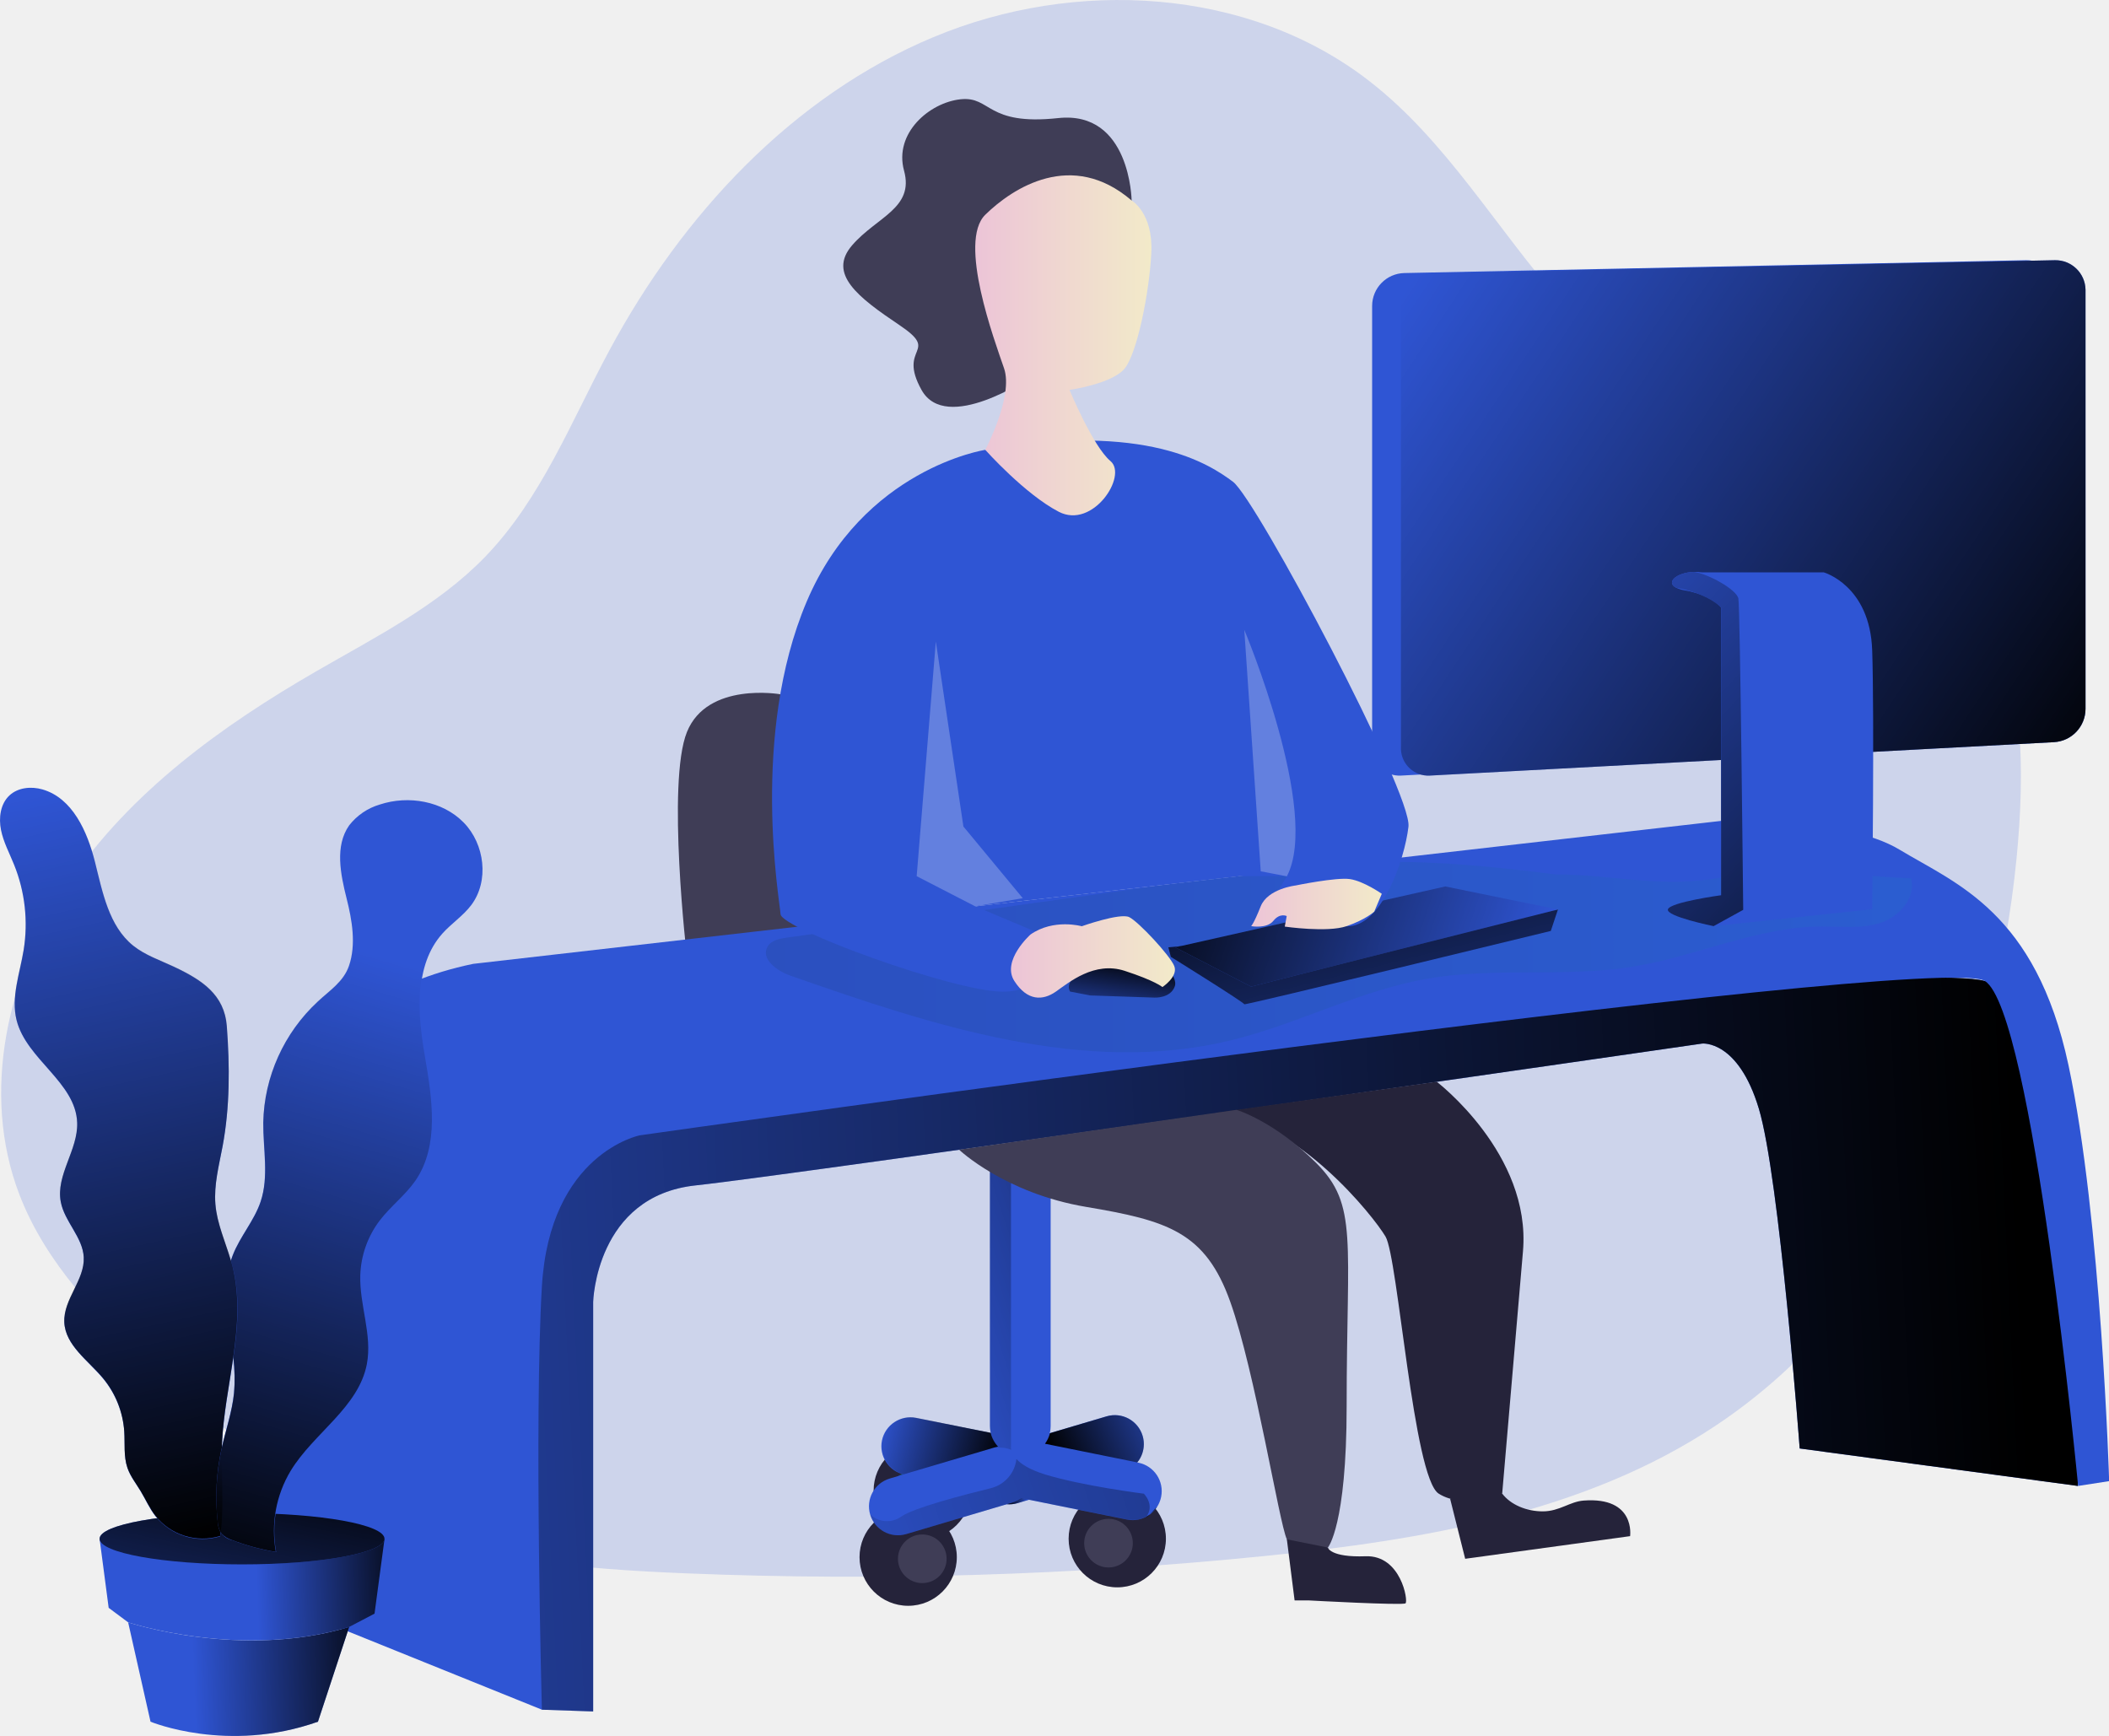
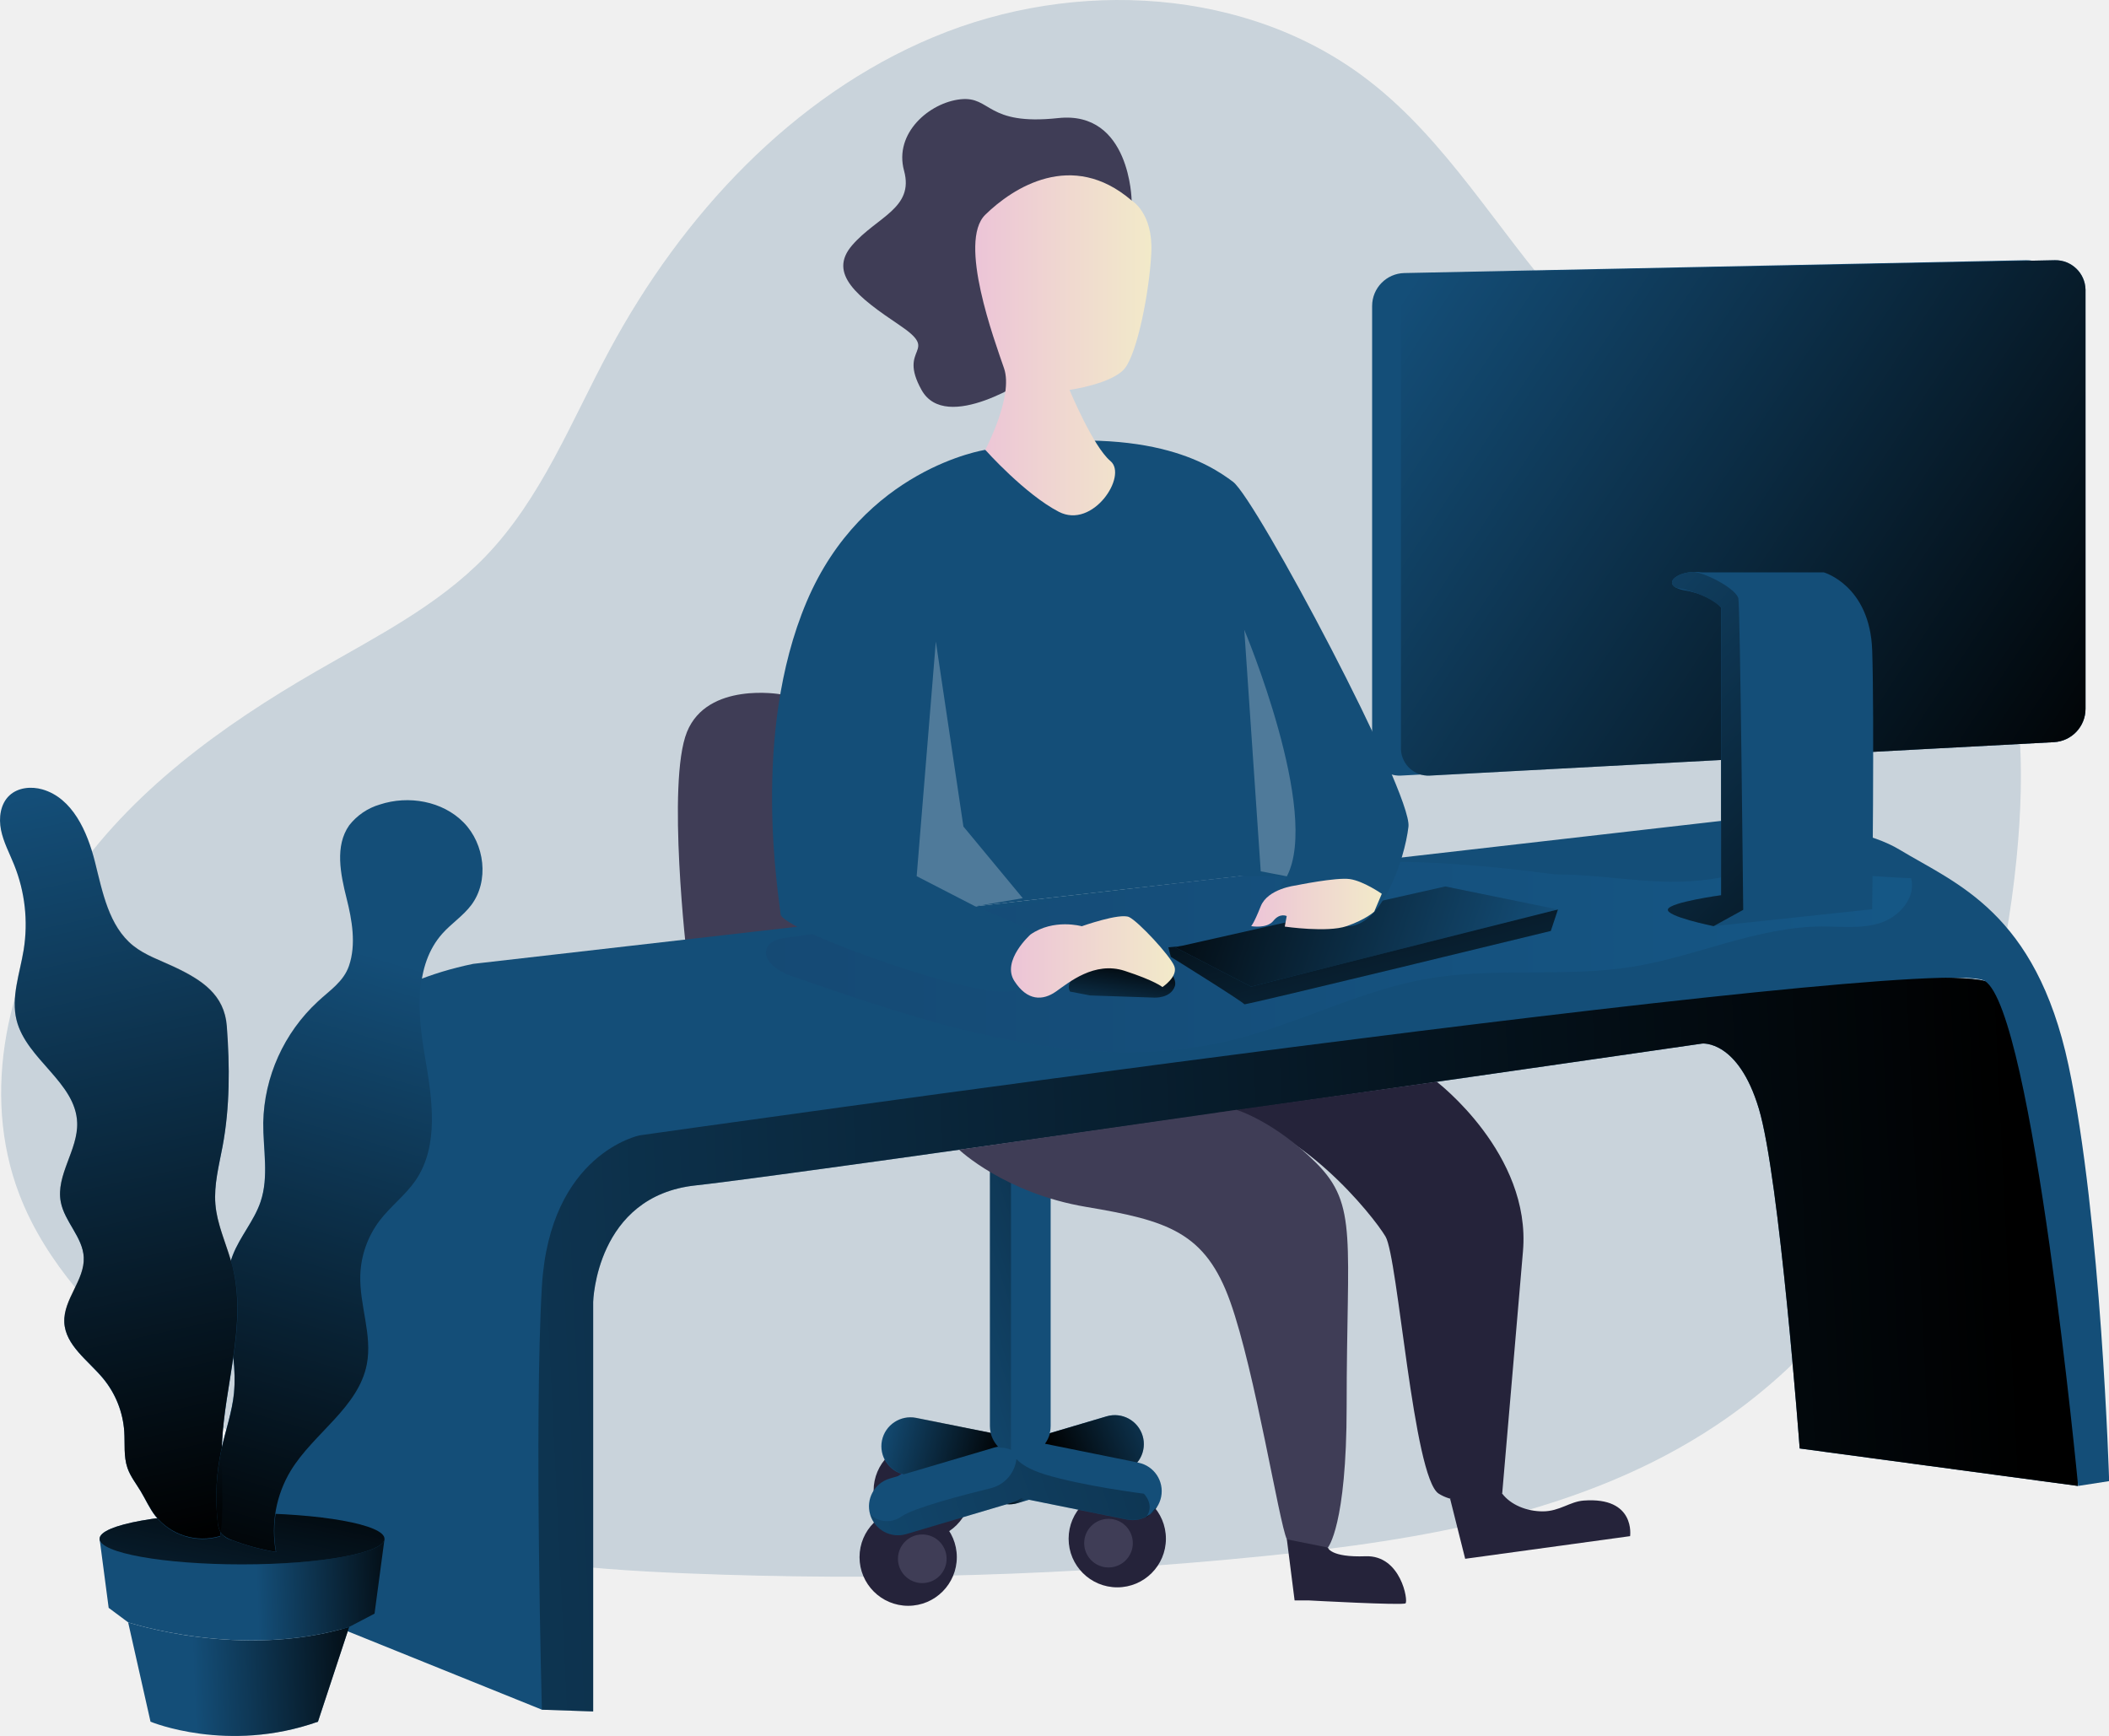
<svg xmlns="http://www.w3.org/2000/svg" xmlns:xlink="http://www.w3.org/1999/xlink" id="Layer_1" data-name="Layer 1" width="726.63" height="598.15" viewBox="0 0 726.63 598.15">
  <defs>
    <linearGradient id="linear-gradient" x1="362.32" y1="84.46" x2="379.08" y2="84.46" gradientTransform="matrix(1, 0, 0, -1, -55.95, 599.59)" gradientUnits="userSpaceOnUse">
      <stop offset="0" stop-color="#183866" />
      <stop offset="1" stop-color="#1a7fc1" />
    </linearGradient>
    <linearGradient id="linear-gradient-2" x1="402.86" y1="82.34" x2="410.55" y2="82.34" gradientTransform="matrix(1, 0, 0, -1, -55.95, 599.59)" gradientUnits="userSpaceOnUse">
      <stop offset="0" />
      <stop offset="0.99" stop-opacity="0" />
    </linearGradient>
    <linearGradient id="linear-gradient-3" x1="420.02" y1="95.05" x2="465.77" y2="115.48" xlink:href="#linear-gradient-2" />
    <linearGradient id="linear-gradient-4" x1="419.3" y1="154.46" x2="363.69" y2="135.81" xlink:href="#linear-gradient-2" />
    <linearGradient id="linear-gradient-5" x1="450.15" y1="94.12" x2="307.62" y2="46.31" xlink:href="#linear-gradient-2" />
    <linearGradient id="linear-gradient-6" x1="454.97" y1="79.65" x2="450.03" y2="77.99" xlink:href="#linear-gradient-2" />
    <linearGradient id="linear-gradient-7" x1="400.43" y1="93.82" x2="357.12" y2="105.59" xlink:href="#linear-gradient-2" />
    <linearGradient id="linear-gradient-8" x1="399.81" y1="101.15" x2="399.81" y2="101.15" xlink:href="#linear-gradient-2" />
    <linearGradient id="linear-gradient-11" x1="752.82" y1="149.25" x2="-22.22" y2="111.97" xlink:href="#linear-gradient-2" />
    <linearGradient id="linear-gradient-12" x1="319.83" y1="269.82" x2="714.72" y2="269.82" xlink:href="#linear-gradient" />
    <linearGradient id="linear-gradient-13" x1="456.76" y1="268.17" x2="498.43" y2="435.22" gradientTransform="matrix(1, 0, 0, 1, 0, 0)" xlink:href="#linear-gradient-2" />
    <linearGradient id="linear-gradient-14" x1="388.4" y1="294.66" x2="528.43" y2="341.59" gradientTransform="matrix(1, 0, 0, 1, 0, 0)" xlink:href="#linear-gradient-2" />
    <linearGradient id="linear-gradient-15" x1="387.95" y1="329.7" x2="384.29" y2="356.31" gradientTransform="matrix(1, 0, 0, 1, 0, 0)" xlink:href="#linear-gradient-2" />
    <linearGradient id="linear-gradient-16" x1="189.55" y1="23.69" x2="121.95" y2="21.11" xlink:href="#linear-gradient-2" />
    <linearGradient id="linear-gradient-17" x1="199.83" y1="54.7" x2="143.82" y2="52.77" xlink:href="#linear-gradient-2" />
    <linearGradient id="linear-gradient-18" x1="90.26" y1="102.87" x2="61.93" y2="-33.61" gradientTransform="matrix(1, 0, 0, -1, -0.01, 600)" xlink:href="#linear-gradient-2" />
    <linearGradient id="linear-gradient-19" x1="133.44" y1="70.6" x2="76.41" y2="330.72" xlink:href="#linear-gradient-2" />
    <linearGradient id="linear-gradient-20" x1="136.63" y1="65.37" x2="129.97" y2="95.76" xlink:href="#linear-gradient-2" />
    <linearGradient id="linear-gradient-21" x1="128.63" y1="51.78" x2="192.61" y2="270.81" xlink:href="#linear-gradient-2" />
    <linearGradient id="linear-gradient-22" x1="391.94" y1="480.61" x2="452.67" y2="480.61" gradientTransform="matrix(1, 0, 0, -1, -55.95, 599.59)" gradientUnits="userSpaceOnUse">
      <stop offset="0" stop-color="#ecc4d7" />
      <stop offset="0.42" stop-color="#efd4d1" />
      <stop offset="1" stop-color="#f2eac9" />
    </linearGradient>
    <linearGradient id="linear-gradient-23" x1="404.28" y1="269.89" x2="460.78" y2="269.89" xlink:href="#linear-gradient-22" />
    <linearGradient id="linear-gradient-24" x1="487.03" y1="288.1" x2="532.04" y2="288.1" xlink:href="#linear-gradient-22" />
    <linearGradient id="linear-gradient-25" x1="786.69" y1="334.77" x2="536.94" y2="500.11" xlink:href="#linear-gradient-2" />
    <linearGradient id="linear-gradient-26" x1="743.88" y1="245.64" x2="570.27" y2="407.53" xlink:href="#linear-gradient-2" />
    <linearGradient id="linear-gradient-27" x1="452.25" y1="77.42" x2="450.57" y2="76.86" xlink:href="#linear-gradient-2" />
  </defs>
-   <path d="M537.74,103.94C515.56,78.71,498.39,48.59,471.88,28,430.24-4.41,370.31-7.57,321.62,12.79S235,74.19,210,120.66c-13.15,24.45-23.48,51.12-42.75,71.1-16.29,16.88-37.7,27.65-58,39.38C76.52,250,45,272.79,23.82,304.06S-6.83,376.4,6.71,411.64c9.13,23.78,27.52,42.7,46.36,59.83,22.17,20.14,46,39,73.5,51C161,537.4,199.22,540.61,236.7,542.13a1414.92,1414.92,0,0,0,199.16-6c54.18-5.46,110-14.78,155.33-44.95,63.5-42.25,96.24-119.66,103.61-195.57,3-30.36,2.24-61.91-9.48-90.08C657.29,138.15,581.66,153.91,537.74,103.94Z" transform="translate(-0.01 0)" fill="#2f55d4" opacity="0.18" style="isolation: isolate" />
+   <path d="M537.74,103.94C515.56,78.71,498.39,48.59,471.88,28,430.24-4.41,370.31-7.57,321.62,12.79S235,74.19,210,120.66c-13.15,24.45-23.48,51.12-42.75,71.1-16.29,16.88-37.7,27.65-58,39.38C76.52,250,45,272.79,23.82,304.06S-6.83,376.4,6.71,411.64c9.13,23.78,27.52,42.7,46.36,59.83,22.17,20.14,46,39,73.5,51C161,537.4,199.22,540.61,236.7,542.13a1414.92,1414.92,0,0,0,199.16-6c54.18-5.46,110-14.78,155.33-44.95,63.5-42.25,96.24-119.66,103.61-195.57,3-30.36,2.24-61.91-9.48-90.08C657.29,138.15,581.66,153.91,537.74,103.94Z" transform="translate(-0.01 0)" fill="#144e78" opacity="0.18" style="isolation: isolate" />
  <path d="M268.86,239.22s-25.13-4.42-32.17,13,0,77.58,0,77.58l93.76,66.38Z" transform="translate(-0.01 0)" fill="#3f3d56" />
-   <path d="M387,507.15l-36.37,10.77a10,10,0,0,1-12.4-6.74h0a10,10,0,0,1,6.74-12.4L381.29,488a10,10,0,0,1,12.4,6.73h0A10,10,0,0,1,387,507.15Z" transform="translate(-0.01 0)" fill="#2f55d4" />
+   <path d="M387,507.15l-36.37,10.77a10,10,0,0,1-12.4-6.74h0a10,10,0,0,1,6.74-12.4L381.29,488a10,10,0,0,1,12.4,6.73h0A10,10,0,0,1,387,507.15Z" transform="translate(-0.01 0)" fill="#144e78" />
  <circle cx="384.94" cy="530.18" r="16.76" fill="#25233a" />
  <circle cx="381.92" cy="531.71" r="8.38" fill="#3f3d56" />
  <circle cx="317.75" cy="513.62" r="16.76" fill="#25233a" />
  <path d="M323.13,515.13a8.38,8.38,0,1,1-8.38-8.38A8.38,8.38,0,0,1,323.13,515.13Z" transform="translate(-0.01 0)" fill="url(#linear-gradient)" />
  <circle cx="312.9" cy="536.54" r="16.76" fill="#25233a" />
  <path d="M326.15,537.1a8.38,8.38,0,1,1-8.38-8.38,8.38,8.38,0,0,1,8.38,8.38Z" transform="translate(-0.01 0)" fill="#3f3d56" />
-   <path d="M388.32,523.59l-76.65-15.47a10,10,0,0,1-7.8-11.76h0a10,10,0,0,1,11.75-7.8L392.27,504a10,10,0,0,1,7.8,11.76h0A10,10,0,0,1,388.32,523.59Z" transform="translate(-0.01 0)" fill="#2f55d4" />
-   <path d="M341.07,403.17H362v88.15a10.46,10.46,0,0,1-10.46,10.46h0a10.46,10.46,0,0,1-10.46-10.46V403.17Z" transform="translate(-0.01 0)" fill="#2f55d4" />
-   <path d="M348.58,517.8l-36.36,10.79a10,10,0,0,1-12.41-6.74h0a10,10,0,0,1,6.74-12.4l36.36-10.76a10,10,0,0,1,12.4,6.73h0A10,10,0,0,1,348.58,517.8Z" transform="translate(-0.01 0)" fill="#2f55d4" />
+   <path d="M388.32,523.59l-76.65-15.47a10,10,0,0,1-7.8-11.76h0a10,10,0,0,1,11.75-7.8L392.27,504a10,10,0,0,1,7.8,11.76h0A10,10,0,0,1,388.32,523.59Z" transform="translate(-0.01 0)" fill="#144e78" />
+   <path d="M341.07,403.17H362v88.15a10.46,10.46,0,0,1-10.46,10.46h0a10.46,10.46,0,0,1-10.46-10.46V403.17Z" transform="translate(-0.01 0)" fill="#144e78" />
+   <path d="M348.58,517.8l-36.36,10.79a10,10,0,0,1-12.41-6.74h0a10,10,0,0,1,6.74-12.4l36.36-10.76a10,10,0,0,1,12.4,6.73h0A10,10,0,0,1,348.58,517.8Z" transform="translate(-0.01 0)" fill="#144e78" />
  <path d="M354.6,516.73l-4,1.19a9.94,9.94,0,0,1-3.68.37l1.67-.49a9.74,9.74,0,0,0,3.21-1.63Z" transform="translate(-0.01 0)" fill="url(#linear-gradient-2)" />
  <path d="M394.11,497.59a9.93,9.93,0,0,1-2.26,6.3l-31.8-6.43a10.29,10.29,0,0,0,1.7-3.64l19.59-5.8a10,10,0,0,1,12.38,6.84A10.12,10.12,0,0,1,394.11,497.59Z" transform="translate(-0.01 0)" fill="url(#linear-gradient-3)" />
  <path d="M341.34,493.7a10.59,10.59,0,0,1-.27-2.38V403.17h7.27v95a3.48,3.48,0,0,0,.07,1.4,9.47,9.47,0,0,0-3.48-.77,17.94,17.94,0,0,0-2.54,0l.52-.15C343.23,498.59,341.76,495.5,341.34,493.7Z" transform="translate(-0.01 0)" opacity="0.31" fill="url(#linear-gradient-4)" style="isolation: isolate" />
  <path d="M395.05,522.51a9.82,9.82,0,0,1-4.77,1.23,10.36,10.36,0,0,1-2-.2l-33.72-6.81-2.81-.56a9.74,9.74,0,0,1-3.21,1.63l-1.67.49-34.65,10.3a10,10,0,0,1-12.41-6.74,8.54,8.54,0,0,0,10.87.62c4.23-2.93,21.07-7.33,30.61-9.67a11.72,11.72,0,0,0,8.8-9.27,6.69,6.69,0,0,1,.12-.8c1.59,1.72,4.51,3.65,9.79,5.29,13,4,34.11,6.65,34.11,6.65S397.92,518.41,395.05,522.51Z" transform="translate(-0.01 0)" opacity="0.31" fill="url(#linear-gradient-5)" style="isolation: isolate" />
  <path d="M398.67,519.15a9.82,9.82,0,0,1-2.49,2.65C396.85,521.11,397.71,520.19,398.67,519.15Z" transform="translate(-0.01 0)" fill="url(#linear-gradient-6)" />
  <path d="M341.34,493.7a10.4,10.4,0,0,0,2.52,4.74c-.31.06-.63.14-.95.23L311.39,508a10,10,0,0,1,2.24-19.69,10.36,10.36,0,0,1,2,.2Z" transform="translate(-0.01 0)" fill="url(#linear-gradient-7)" />
  <path d="M343.86,498.44" transform="translate(-0.01 0)" fill="url(#linear-gradient-8)" />
  <path d="M343.86,498.44" transform="translate(-0.01 0)" fill="url(#linear-gradient-8)" />
  <path d="M343.86,498.44" transform="translate(-0.01 0)" fill="url(#linear-gradient-8)" />
  <path d="M389.9,69.09s-.41-31.08-25.32-28.4-23-7.61-33.64-6.48-23,11.63-19.45,24.6S302.1,74.68,293.6,84.52s2,17.89,16.32,27.51-.89,7.13,7.6,22.34,37.23-4.22,37.23-4.22Z" transform="translate(-0.01 0)" fill="#3f3d56" />
-   <path d="M186.71,589.1l17.67.6V448.59s.89-36.49,35.33-40.15,346.78-48.87,346.78-48.87S598.87,358.26,606,382s14.07,117.09,14.07,117.09L715.94,512S718.47,347.1,683.85,338s-487.37,37.27-487.37,37.27S162.9,550.41,186.71,589.1Z" transform="translate(-0.01 0)" fill="#2f55d4" />
+   <path d="M186.71,589.1l17.67.6V448.59s.89-36.49,35.33-40.15,346.78-48.87,346.78-48.87S598.87,358.26,606,382s14.07,117.09,14.07,117.09L715.94,512S718.47,347.1,683.85,338s-487.37,37.27-487.37,37.27S162.9,550.41,186.71,589.1Z" transform="translate(-0.01 0)" fill="#144e78" />
  <path d="M186.71,589.1l17.67.6V448.59s.89-36.49,35.33-40.15,346.78-48.87,346.78-48.87S598.87,358.26,606,382s14.07,117.09,14.07,117.09L715.94,512S718.47,347.1,683.85,338s-487.37,37.27-487.37,37.27S162.9,550.41,186.71,589.1Z" transform="translate(-0.01 0)" fill="url(#linear-gradient-11)" />
-   <path d="M93.47,392.59s8.66-47.92,69.57-60.48L593,282.85s42.21-1.75,61.52,9.94,46.87,21.38,58.17,74.28,14,143.27,14,143.27L716,512S700.4,348.36,683.87,338s-463.46,53.2-463.46,53.2-31,6.17-33.7,52.11,0,145.78,0,145.78L93.47,551.45Z" transform="translate(-0.01 0)" fill="#2f55d4" />
+   <path d="M93.47,392.59s8.66-47.92,69.57-60.48L593,282.85s42.21-1.75,61.52,9.94,46.87,21.38,58.17,74.28,14,143.27,14,143.27L716,512S700.4,348.36,683.87,338s-463.46,53.2-463.46,53.2-31,6.17-33.7,52.11,0,145.78,0,145.78L93.47,551.45Z" transform="translate(-0.01 0)" fill="#144e78" />
  <path d="M535.82,301.29c-22.25-2.9-44.68-5-67.1-4.15-16.85.66-33.59,3-50.3,5.33L271.05,323.08c-2.5.35-5.35.92-6.6,3.12-2.4,4.2,3.24,8.34,7.81,9.94,49,17.18,101.35,34.58,151.79,22.33,23.06-5.6,44.48-17.23,67.87-21.27s47.4-.32,70.74-4.13c21.94-3.58,42.83-13.75,65.07-13.85,6.82,0,13.84.88,20.31-1.28s12.19-8.76,10.4-15.34c-20.88-.73-44.32-4.59-64.8-.4C573.37,306.34,556.12,301.29,535.82,301.29Z" transform="translate(-0.01 0)" opacity="0.19" fill="url(#linear-gradient-12)" style="isolation: isolate" />
-   <path d="M402.55,326.41l.86,3.29s25.46,15.83,25.3,16.34,105.61-25.27,105.61-25.27l2.46-7.4Z" transform="translate(-0.01 0)" fill="#2f55d4" />
+   <path d="M402.55,326.41l.86,3.29s25.46,15.83,25.3,16.34,105.61-25.27,105.61-25.27l2.46-7.4Z" transform="translate(-0.01 0)" fill="#144e78" />
  <path d="M402.55,326.41l.86,3.29s25.46,15.83,25.3,16.34,105.61-25.27,105.61-25.27l2.46-7.4Z" transform="translate(-0.01 0)" fill="url(#linear-gradient-13)" />
-   <polygon points="404.92 326.41 497.96 305.44 536.75 313.37 431.05 339.96 404.92 326.41" fill="#2f55d4" />
+   <polygon points="404.92 326.41 497.96 305.44 536.75 313.37 431.05 339.96 404.92 326.41" fill="#144e78" />
  <polygon points="404.92 326.41 497.96 305.44 536.75 313.37 431.05 339.96 404.92 326.41" fill="url(#linear-gradient-14)" />
-   <path d="M375.64,343l22.09.74s5.61.33,7.06-3.93-9-13.25-10.12-13.42-30.19,7.55-26,15.27Z" transform="translate(-0.01 0)" fill="#2f55d4" />
+   <path d="M375.64,343l22.09.74s5.61.33,7.06-3.93-9-13.25-10.12-13.42-30.19,7.55-26,15.27Z" transform="translate(-0.01 0)" fill="#144e78" />
  <path d="M375.64,343l22.09.74s5.61.33,7.06-3.93-9-13.25-10.12-13.42-30.19,7.55-26,15.27Z" transform="translate(-0.01 0)" fill="url(#linear-gradient-15)" />
-   <path d="M120.31,560.59l-10.75,32.64c-31.18,11.07-57.69,0-57.69,0L44.16,559S83.05,571.89,120.31,560.59Z" transform="translate(-0.01 0)" fill="#2f55d4" />
+   <path d="M120.31,560.59l-10.75,32.64c-31.18,11.07-57.69,0-57.69,0L44.16,559S83.05,571.89,120.31,560.59Z" transform="translate(-0.01 0)" fill="#144e78" />
  <path d="M120.31,560.59l-10.75,32.64c-31.18,11.07-57.69,0-57.69,0L44.16,559S83.05,571.89,120.31,560.59Z" transform="translate(-0.01 0)" fill="url(#linear-gradient-16)" />
-   <path d="M132.5,530.2,129.05,556l-8.74,4.58C83.08,571.88,44.16,559,44.16,559l-6.71-5L34.32,530.2Z" transform="translate(-0.01 0)" fill="#2f55d4" />
+   <path d="M132.5,530.2,129.05,556l-8.74,4.58C83.08,571.88,44.16,559,44.16,559l-6.71-5L34.32,530.2Z" transform="translate(-0.01 0)" fill="#144e78" />
  <path d="M132.5,530.2,129.05,556l-8.74,4.58C83.08,571.88,44.16,559,44.16,559l-6.71-5L34.32,530.2Z" transform="translate(-0.01 0)" fill="url(#linear-gradient-17)" />
-   <ellipse cx="83.39" cy="530.2" rx="49.08" ry="8.83" fill="#2f55d4" />
+   <ellipse cx="83.39" cy="530.2" rx="49.08" ry="8.83" fill="#144e78" />
  <ellipse cx="83.39" cy="530.2" rx="49.08" ry="8.83" fill="url(#linear-gradient-18)" />
-   <path d="M60.05,333.18c-4.82-2.28-10-4-14.17-7.33-8.4-6.77-10.53-18.43-13.16-28.89S25,275,14.63,272c-3.88-1.11-8.43-.67-11.38,2.09C.14,277-.49,281.78.36,286s2.92,8,4.52,12a55.17,55.17,0,0,1,3.29,29.31c-1.31,8.11-4.44,16.33-2.43,24.28,3.41,13.49,20.4,21.4,20.87,35.3.32,9.38-7.4,18.06-5.65,27.29,1.29,6.83,7.58,12.16,7.92,19.1.38,7.87-7.06,14.53-6.7,22.4S30.4,468.81,35.53,475a32.17,32.17,0,0,1,7.31,18.35c.27,4.2-.27,8.55,1.1,12.53,1,2.91,3,5.38,4.55,8,1.71,2.83,3,5.89,5.06,8.51a20.82,20.82,0,0,0,22.3,7c1.59-10.46.2-21.13.64-31.7.87-20.48,8.62-41.12,3.66-61-1.82-7.29-5.32-14.21-5.94-21.69-.55-6.68,1.23-13.3,2.47-19.89,2.56-13.61,2.52-27.68,1.47-41.44C77.32,342.75,69.64,337.72,60.05,333.18Z" transform="translate(-0.01 0)" fill="#2f55d4" />
-   <path d="M90.7,386.82c-.08,9.13,2,18.57-.92,27.24-2.21,6.57-7.07,11.95-9.58,18.41-5.79,14.91,2,31.63.41,47.55-.66,6.56-2.91,12.86-4.33,19.3A77.3,77.3,0,0,0,75,524.15a6.28,6.28,0,0,0,5,6.54,78,78,0,0,0,15.15,4.09,40.18,40.18,0,0,1,5.18-28c7.93-13,23.34-21.76,26.21-36.69,1.94-10.11-2.58-20.37-2.26-30.66a33,33,0,0,1,6.74-18.9c3.73-4.86,8.78-8.62,12.25-13.66,8.34-12.15,5.74-28.39,3.26-42.92s-3.92-31.25,5.88-42.26c3.1-3.48,7.14-6.09,9.95-9.81,6.26-8.29,4.68-21.06-2.6-28.47s-19-9.46-28.9-6.2a20.84,20.84,0,0,0-10.54,7.17c-5,7.1-3,16.8-.88,25.24,1.85,7.33,3.34,15.79.81,23.18-1.89,5.5-6.68,8.48-10.75,12.31A58.64,58.64,0,0,0,90.7,386.82Z" transform="translate(-0.01 0)" fill="#2f55d4" />
+   <path d="M60.05,333.18c-4.82-2.28-10-4-14.17-7.33-8.4-6.77-10.53-18.43-13.16-28.89S25,275,14.63,272c-3.88-1.11-8.43-.67-11.38,2.09C.14,277-.49,281.78.36,286s2.92,8,4.52,12a55.17,55.17,0,0,1,3.29,29.31c-1.31,8.11-4.44,16.33-2.43,24.28,3.41,13.49,20.4,21.4,20.87,35.3.32,9.38-7.4,18.06-5.65,27.29,1.29,6.83,7.58,12.16,7.92,19.1.38,7.87-7.06,14.53-6.7,22.4S30.4,468.81,35.53,475a32.17,32.17,0,0,1,7.31,18.35c.27,4.2-.27,8.55,1.1,12.53,1,2.91,3,5.38,4.55,8,1.71,2.83,3,5.89,5.06,8.51a20.82,20.82,0,0,0,22.3,7c1.59-10.46.2-21.13.64-31.7.87-20.48,8.62-41.12,3.66-61-1.82-7.29-5.32-14.21-5.94-21.69-.55-6.68,1.23-13.3,2.47-19.89,2.56-13.61,2.52-27.68,1.47-41.44C77.32,342.75,69.64,337.72,60.05,333.18Z" transform="translate(-0.01 0)" fill="#144e78" />
+   <path d="M90.7,386.82c-.08,9.13,2,18.57-.92,27.24-2.21,6.57-7.07,11.95-9.58,18.41-5.79,14.91,2,31.63.41,47.55-.66,6.56-2.91,12.86-4.33,19.3A77.3,77.3,0,0,0,75,524.15a6.28,6.28,0,0,0,5,6.54,78,78,0,0,0,15.15,4.09,40.18,40.18,0,0,1,5.18-28c7.93-13,23.34-21.76,26.21-36.69,1.94-10.11-2.58-20.37-2.26-30.66a33,33,0,0,1,6.74-18.9c3.73-4.86,8.78-8.62,12.25-13.66,8.34-12.15,5.74-28.39,3.26-42.92s-3.92-31.25,5.88-42.26c3.1-3.48,7.14-6.09,9.95-9.81,6.26-8.29,4.68-21.06-2.6-28.47s-19-9.46-28.9-6.2a20.84,20.84,0,0,0-10.54,7.17c-5,7.1-3,16.8-.88,25.24,1.85,7.33,3.34,15.79.81,23.18-1.89,5.5-6.68,8.48-10.75,12.31A58.64,58.64,0,0,0,90.7,386.82Z" transform="translate(-0.01 0)" fill="#144e78" />
  <path d="M80.37,467.72c-1.42,9.92-3.47,19.92-3.89,29.87v1a2.63,2.63,0,0,1-.17.72A77.3,77.3,0,0,0,75,524.14,9.41,9.41,0,0,0,76,528c-.05.42-.11.83-.17,1.25a20.82,20.82,0,0,1-22.3-7c-2-2.62-3.35-5.68-5.06-8.51-1.6-2.63-3.55-5.1-4.55-8-1.37-4-.83-8.33-1.1-12.53a32.17,32.17,0,0,0-7.31-18.35c-5.13-6.15-13-11.31-13.35-19.31s7.08-14.53,6.7-22.4c-.34-6.94-6.63-12.27-7.92-19.1-1.75-9.23,6-17.91,5.65-27.29-.47-13.9-17.46-21.81-20.87-35.3-2-7.95,1.12-16.17,2.43-24.28A55.17,55.17,0,0,0,4.9,297.9c-1.6-4-3.67-7.77-4.52-12s-.22-9,2.89-11.92c3-2.76,7.5-3.2,11.38-2.09,10.38,3,15.45,14.54,18.09,25S37.5,319,45.9,325.78c4.15,3.35,9.35,5.05,14.17,7.33,9.6,4.54,17.28,9.57,18.1,20.39,1,13.76,1.09,27.83-1.47,41.44-1.24,6.59-3,13.21-2.47,19.89s3.44,13,5.34,19.48c.21.73.42,1.47.6,2.21C82.69,446.81,81.88,457.22,80.37,467.72Z" transform="translate(-0.01 0)" fill="url(#linear-gradient-19)" />
  <path d="M76.05,528A9.41,9.41,0,0,1,75,524.15a77.3,77.3,0,0,1,1.33-24.83c.05-.24.11-.48.17-.72C76.14,508.42,77.28,518.32,76.05,528Z" transform="translate(-0.01 0)" fill="url(#linear-gradient-20)" />
  <path d="M162.22,311.83c-2.81,3.72-6.85,6.33-9.95,9.81-9.8,11-8.36,27.73-5.88,42.26s5.08,30.77-3.26,42.92c-3.47,5-8.52,8.8-12.25,13.66a33,33,0,0,0-6.74,18.9c-.32,10.29,4.2,20.55,2.26,30.66-2.87,14.93-18.28,23.71-26.21,36.69a40.24,40.24,0,0,0-5.14,28,77.61,77.61,0,0,1-15.11-4.09,8.14,8.14,0,0,1-3.52-2.13,3.77,3.77,0,0,1-.37-.52A9.41,9.41,0,0,1,75,524.15a77.3,77.3,0,0,1,1.33-24.83c.05-.24.11-.48.17-.72,1.42-6.19,3.52-12.26,4.16-18.58a60.2,60.2,0,0,0-.24-12.3c1.51-10.5,2.32-20.91-.23-31.13-.18-.74-.39-1.48-.6-2.21.19-.64.41-1.28.66-1.91,2.51-6.46,7.37-11.84,9.58-18.41,2.91-8.67.84-18.11.92-27.24.13-15.77,7.24-31,18.66-41.76,4.07-3.83,8.86-6.81,10.75-12.31,2.53-7.39,1-15.85-.81-23.18-2.13-8.44-4.15-18.14.88-25.24,2.5-3.52,6.44-5.81,10.54-7.17,9.86-3.26,21.63-1.21,28.9,6.2S168.48,303.59,162.22,311.83Z" transform="translate(-0.01 0)" fill="url(#linear-gradient-21)" />
  <path d="M449.16-16.85" transform="translate(-0.01 0)" fill="none" stroke="#6c62ff" stroke-miterlimit="10" stroke-width="1.86" />
-   <path d="M339.47,155s-42.07,6.43-61.53,52.3S268.6,310,268.94,315s59.63,26.69,76.58,26.69S366,324.9,366,324.9l-29.95-12.61,91-10.39h16.34l-9,15s17.76,1.84,29.63,2.26,19.93-22.79,21.26-34.33S432.85,172,424.82,166,395,145.34,339.47,155Z" transform="translate(-0.01 0)" fill="#2f55d4" />
+   <path d="M339.47,155s-42.07,6.43-61.53,52.3S268.6,310,268.94,315s59.63,26.69,76.58,26.69S366,324.9,366,324.9l-29.95-12.61,91-10.39h16.34l-9,15s17.76,1.84,29.63,2.26,19.93-22.79,21.26-34.33S432.85,172,424.82,166,395,145.34,339.47,155Z" transform="translate(-0.01 0)" fill="#144e78" />
  <path d="M389.9,69.09s7.45,4.25,6.78,18-4.87,34.44-9.11,39.8-19.07,7.46-19.07,7.46,8.09,19.49,14.11,24.52-6.05,23.56-17.79,17.48S339.47,155,339.47,155s9.79-18.39,6.48-28.07S330,83.28,339.47,74,369.36,51.42,389.9,69.09Z" transform="translate(-0.01 0)" fill="url(#linear-gradient-22)" />
  <polygon points="322.43 221.03 315.83 301.9 335.99 312.29 352.38 309.48 331.93 284.79 322.43 221.03" fill="#fff" opacity="0.25" style="isolation: isolate" />
  <path d="M428.71,217s26.35,62.71,14.67,84.95l-9-1.73Z" transform="translate(-0.01 0)" fill="#fff" opacity="0.25" style="isolation: isolate" />
  <path d="M355.05,322s-10.06,9-5.57,16,9.85,6.8,14.32,3.67,13.25-10.56,23.71-7.15,13,5.58,13,5.58,5.51-3.61,4.08-7.23S392.22,317.52,389.05,316s-16.33,3.15-16.33,3.15S363.05,316.41,355.05,322Z" transform="translate(-0.01 0)" fill="url(#linear-gradient-23)" />
  <path d="M446.37,305.11s-9.58,1.1-12,7.18-3.29,6.82-3.29,6.82,5.41,1,7.66-1.83,4.59-1.64,4.59-1.64l-.67,3.63s14.7,2.14,21.34-.16,9.49-5,9.49-5l2.6-6.14s-6.27-4.39-11-5.07S446.37,305.11,446.37,305.11Z" transform="translate(-0.01 0)" fill="url(#linear-gradient-24)" />
  <path d="M495,372.72s32.63,24.84,29.73,58.44-7.16,83.49-7.16,83.49-13.16,5.54-21.88,0-14-81.35-18.32-88.59-30.31-39.88-58.08-42.69Z" transform="translate(-0.01 0)" fill="#25233a" />
  <path d="M330.45,396.14s15.73,15,43.77,19.71,41.11,8.64,49.68,32.75,16.79,76,19.48,81.8,14.13,2.84,14.13,2.84,6.47-7.42,6.47-48.68c0-57.52,4-69.31-10.41-83.76s-27.52-18.39-27.52-18.39Z" transform="translate(-0.01 0)" fill="#3f3d56" />
  <path d="M443.38,530.4l2.67,21.05h5s32.2,1.76,33.21,1-1.55-16.67-13.75-16.22-13-3-13-3Z" transform="translate(-0.01 0)" fill="#25233a" />
  <path d="M499.62,516.38l5.2,20.72,56.82-7.8s2-13.61-16-12.26c-4.75.35-8.29,3.69-14,3.72s-11.18-2.31-14.06-6.11h0Z" transform="translate(-0.01 0)" fill="#25233a" />
-   <path d="M697.75,255.72,482.68,267.24a9.44,9.44,0,0,1-9.92-8.92c0-.16,0-.33,0-.49V105.42a11.35,11.35,0,0,1,11.11-11.34l214.19-4.42a10.36,10.36,0,0,1,10.57,10.15V244.25A11.5,11.5,0,0,1,697.75,255.72Z" transform="translate(-0.01 0)" fill="#2f55d4" />
-   <path d="M707.67,255.72,492.6,267.24a9.44,9.44,0,0,1-9.91-8.93c0-.16,0-.32,0-.48V105.42a11.33,11.33,0,0,1,11.1-11.34L708,89.66A10.36,10.36,0,0,1,718.55,99.8V244.25A11.5,11.5,0,0,1,707.67,255.72Z" transform="translate(-0.01 0)" fill="#2f55d4" />
+   <path d="M697.75,255.72,482.68,267.24a9.44,9.44,0,0,1-9.92-8.92c0-.16,0-.33,0-.49V105.42a11.35,11.35,0,0,1,11.11-11.34l214.19-4.42a10.36,10.36,0,0,1,10.57,10.15V244.25A11.5,11.5,0,0,1,697.75,255.72Z" transform="translate(-0.01 0)" fill="#144e78" />
+   <path d="M707.67,255.72,492.6,267.24a9.44,9.44,0,0,1-9.91-8.93c0-.16,0-.32,0-.48V105.42a11.33,11.33,0,0,1,11.1-11.34L708,89.66A10.36,10.36,0,0,1,718.55,99.8V244.25A11.5,11.5,0,0,1,707.67,255.72Z" transform="translate(-0.01 0)" fill="#144e78" />
  <path d="M707.67,255.72,492.6,267.24a9.44,9.44,0,0,1-9.91-8.93c0-.16,0-.32,0-.48V105.42a11.33,11.33,0,0,1,11.1-11.34L708,89.66A10.36,10.36,0,0,1,718.55,99.8V244.25A11.5,11.5,0,0,1,707.67,255.72Z" transform="translate(-0.01 0)" fill="url(#linear-gradient-25)" />
-   <path d="M645.05,313.29l-54.61,5.82s-16.63-3.36-15.73-5.82S593,308.46,593,308.46V209.3h0c-.15-.22-2.44-3.14-8.71-5h0a31.49,31.49,0,0,0-3.7-.86,10.9,10.9,0,0,1-3.1-.94c-3.73-1.93.39-5.29,6.18-5.44a14.46,14.46,0,0,1,2.71.16h42s15.9,4.48,16.67,26.84S645.05,313.29,645.05,313.29Z" transform="translate(-0.01 0)" fill="#2f55d4" />
-   <path d="M600.61,313.5l-10.2,5.61s-16.63-3.36-15.73-5.82S593,308.46,593,308.46V209.3h0c-.21-.23-2.76-2.86-8.71-5h0a44.22,44.22,0,0,0-6.8-1.8c-3.73-1.93.39-5.29,6.18-5.44,4.93.67,14.64,6.07,15.27,9.15S600.61,313.5,600.61,313.5Z" transform="translate(-0.01 0)" fill="#2f55d4" />
+   <path d="M645.05,313.29l-54.61,5.82s-16.63-3.36-15.73-5.82S593,308.46,593,308.46V209.3h0c-.15-.22-2.44-3.14-8.71-5h0a31.49,31.49,0,0,0-3.7-.86,10.9,10.9,0,0,1-3.1-.94c-3.73-1.93.39-5.29,6.18-5.44a14.46,14.46,0,0,1,2.71.16h42s15.9,4.48,16.67,26.84S645.05,313.29,645.05,313.29Z" transform="translate(-0.01 0)" fill="#144e78" />
+   <path d="M600.61,313.5l-10.2,5.61s-16.63-3.36-15.73-5.82S593,308.46,593,308.46V209.3h0c-.21-.23-2.76-2.86-8.71-5h0a44.22,44.22,0,0,0-6.8-1.8c-3.73-1.93.39-5.29,6.18-5.44,4.93.67,14.64,6.07,15.27,9.15S600.61,313.5,600.61,313.5Z" transform="translate(-0.01 0)" fill="#144e78" />
  <path d="M600.61,313.5l-10.2,5.61s-16.63-3.36-15.73-5.82S593,308.46,593,308.46V209.3h0c-.21-.23-2.76-2.86-8.71-5h0a44.22,44.22,0,0,0-6.8-1.8c-3.73-1.93.39-5.29,6.18-5.44,4.93.67,14.64,6.07,15.27,9.15S600.61,313.5,600.61,313.5Z" transform="translate(-0.01 0)" fill="url(#linear-gradient-26)" />
  <path d="M396.18,521.8c-1.27,1.3-1.86,1.78-1.11.71A8,8,0,0,0,396.18,521.8Z" transform="translate(-0.01 0)" fill="url(#linear-gradient-27)" />
</svg>
